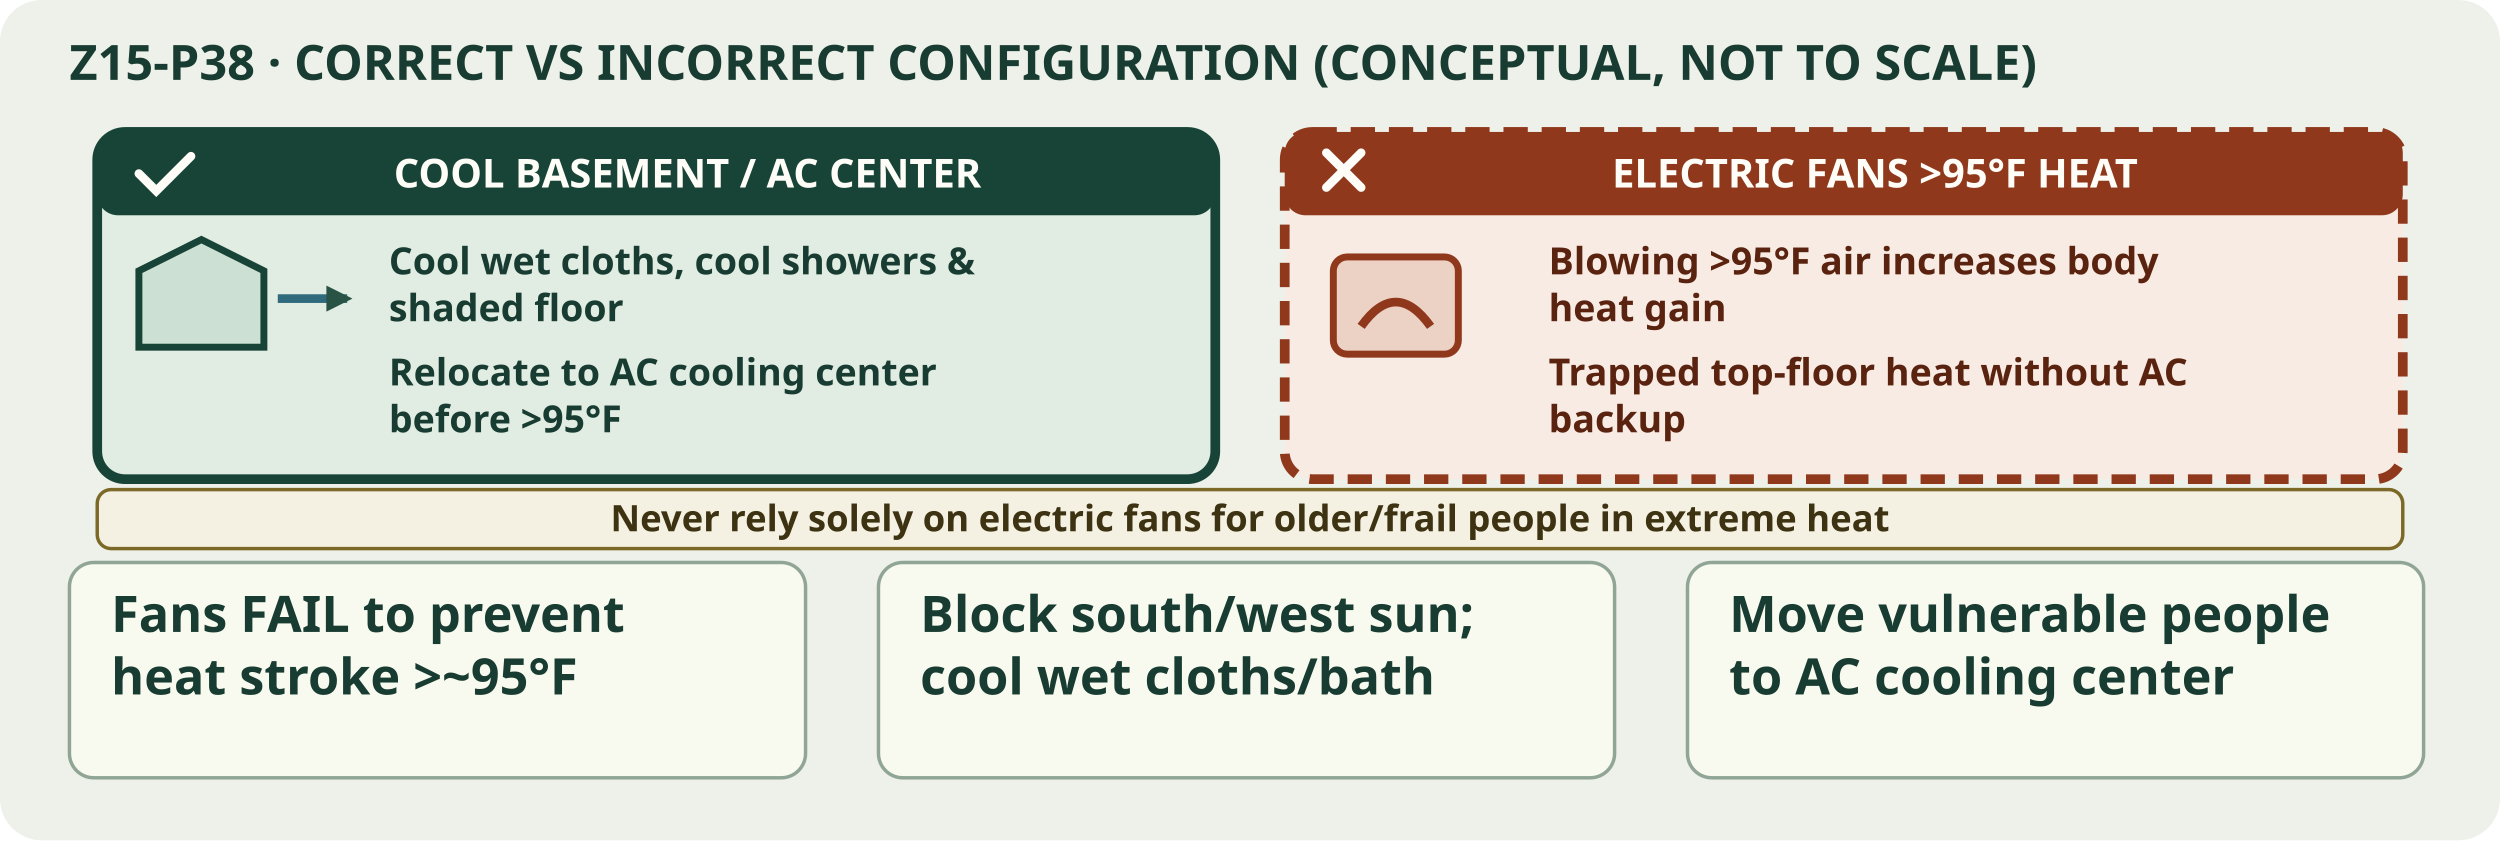
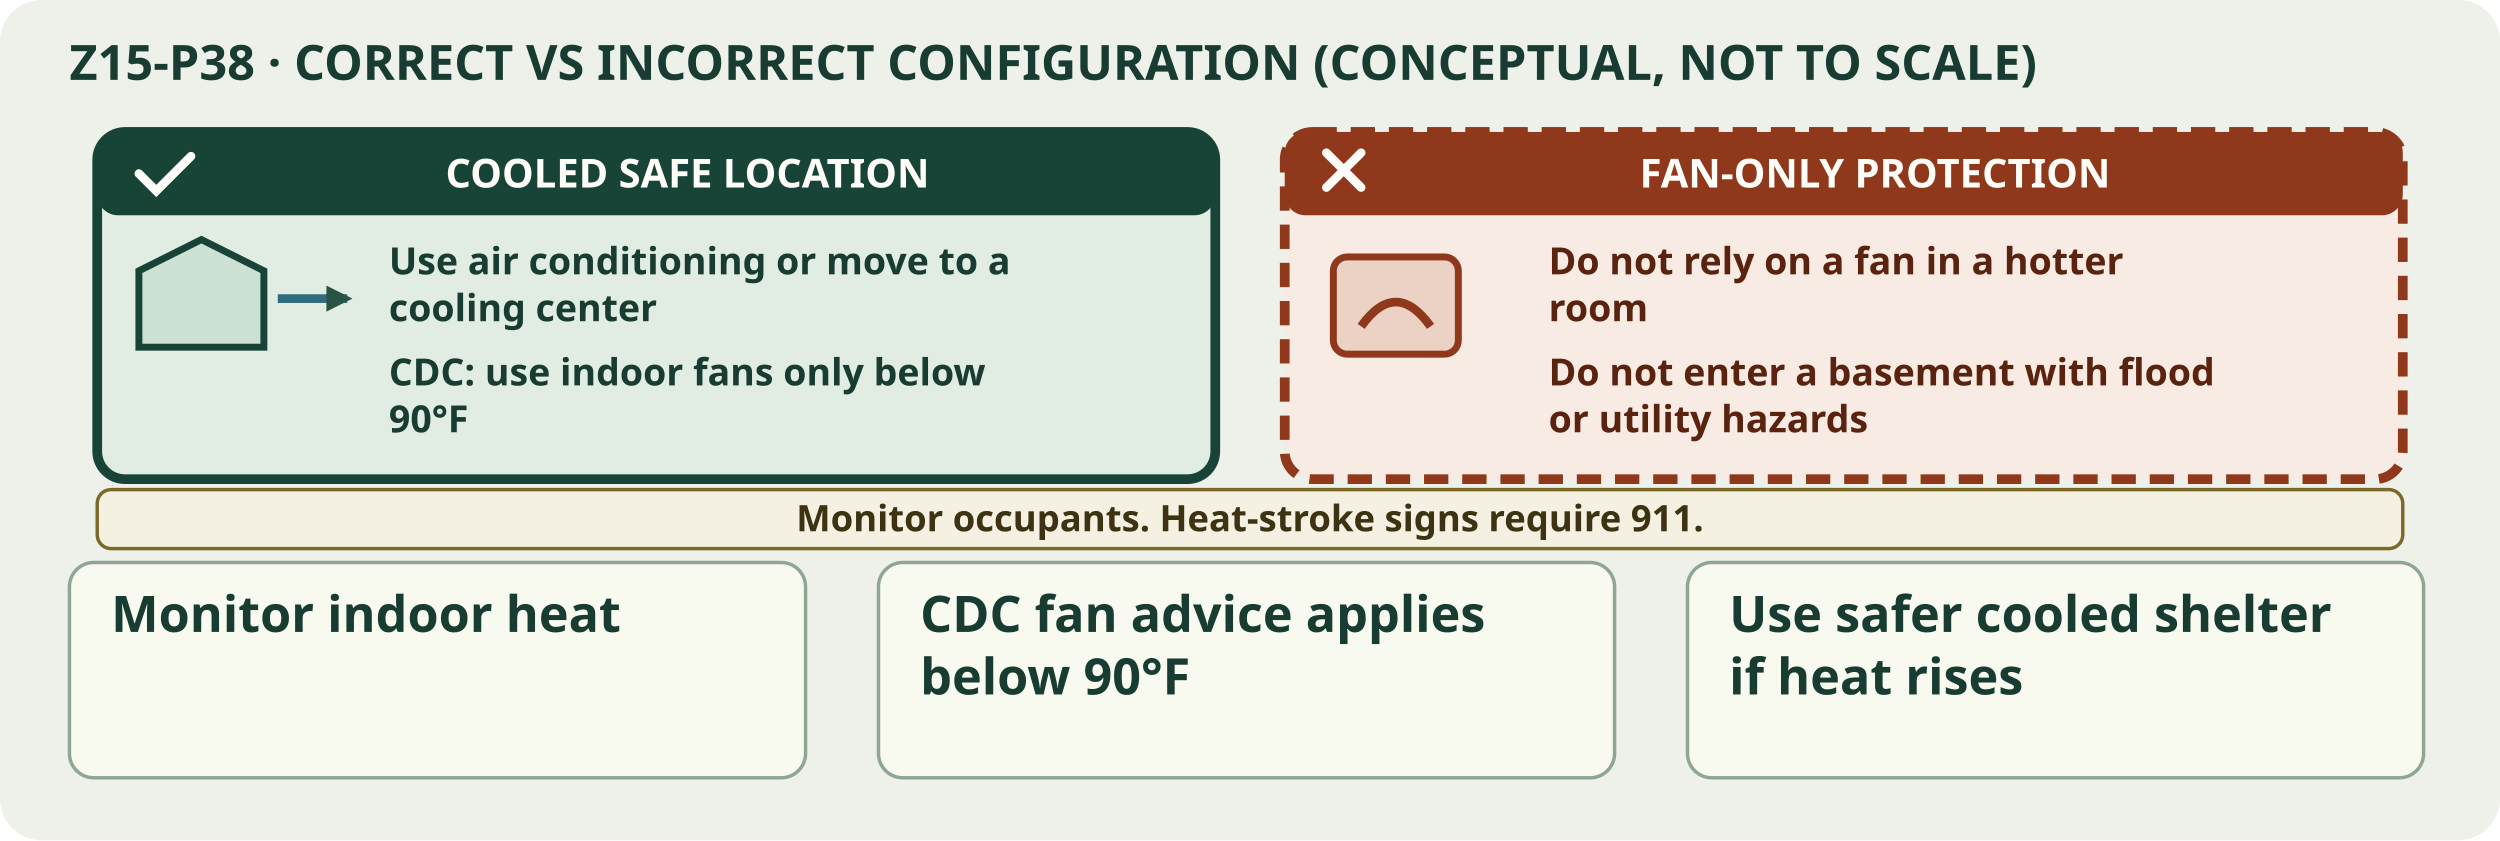
<svg xmlns="http://www.w3.org/2000/svg" viewBox="0 0 720 242" role="img" aria-labelledby="title desc">
  <defs>
    <marker id="arrow" viewBox="0 0 10 10" markerWidth="3" markerHeight="3" refX="8" refY="5" orient="auto">
      <path d="M0 0L10 5 0 10Z" fill="#285345" />
    </marker>
  </defs>
  <rect width="720" height="242" rx="12" fill="#edf1e9" />
  <g font-family="system-ui,sans-serif" font-size="14.5" font-weight="650" fill="#183c31">
    <text x="20" y="23" font-size="14" font-weight="700" fill="#183c31" text-anchor="start">Z15-P38 · CORRECT VS INCORRECT CONFIGURATION (CONCEPTUAL, NOT TO SCALE)</text>
    <g id="correct-vs-wrong-thermal-artwork">
      <rect x="28" y="38" width="322" height="100" rx="8" fill="#e1ece3" stroke="#184438" stroke-width="2.8" />
      <rect x="28" y="38" width="322" height="24" rx="6" fill="#184438" />
      <path d="M40 50l5 5 10-10" fill="none" stroke="#fffdf7" stroke-width="2.5" stroke-linecap="round" />
-       <text x="198" y="54" font-size="11.5" font-weight="650" fill="#fffdf7" text-anchor="middle">COOL BASEMENT / AC CENTER</text>
+       <text x="198" y="54" font-size="11.5" font-weight="650" fill="#fffdf7" text-anchor="middle">COOLED SAFE LOCATION</text>
      <path d="M40 100V78l18-9 18 9v22Z" fill="#cde0d4" stroke="#184438" stroke-width="2" />
      <path d="M80 86h20" stroke="#2f6b7d" stroke-width="2.5" marker-end="url(#arrow)" />
-       <text x="112" y="79.0" font-size="10.8" font-weight="650" fill="#183c31" text-anchor="start">Cool wet cloths, cool showers &amp;</text>
-       <text x="112" y="92.5" font-size="10.8" font-weight="650" fill="#183c31" text-anchor="start">shaded floor</text>
-       <text x="112" y="111.0" font-size="10.8" font-weight="650" fill="#183c31" text-anchor="start">Relocate to AC cooling center</text>
-       <text x="112" y="124.5" font-size="10.8" font-weight="650" fill="#183c31" text-anchor="start">before &gt;95°F</text>
+       <text x="112" y="79.0" font-size="10.8" font-weight="650" fill="#183c31" text-anchor="start">Use air conditioning or move to a</text>
+       <text x="112" y="92.5" font-size="10.8" font-weight="650" fill="#183c31" text-anchor="start">cooling center</text>
+       <text x="112" y="111.0" font-size="10.8" font-weight="650" fill="#183c31" text-anchor="start">CDC: use indoor fans only below</text>
+       <text x="112" y="124.5" font-size="10.8" font-weight="650" fill="#183c31" text-anchor="start">90°F</text>
      <rect x="370" y="38" width="322" height="100" rx="8" fill="#f8ebe3" stroke="#8f381c" stroke-width="2.8" stroke-dasharray="7 4" />
      <rect x="370" y="38" width="322" height="24" rx="6" fill="#8f381c" />
      <path d="M382 44l10 10m0-10l-10 10" fill="none" stroke="#fffdf7" stroke-width="2.5" stroke-linecap="round" />
-       <text x="540" y="54" font-size="11.5" font-weight="650" fill="#fffdf7" text-anchor="middle">ELECTRIC FANS &gt;95°F HEAT</text>
+       <text x="540" y="54" font-size="11.5" font-weight="650" fill="#fffdf7" text-anchor="middle">FAN-ONLY PROTECTION</text>
      <rect x="384" y="74" width="36" height="28" rx="4" fill="#ecd2c5" stroke="#8f381c" stroke-width="2" />
      <path d="M392 94q10-14 20 0" fill="none" stroke="#8f381c" stroke-width="2.5" />
-       <text x="446" y="79.0" font-size="10.8" font-weight="650" fill="#5a2310" text-anchor="start">Blowing &gt;95°F air increases body</text>
-       <text x="446" y="92.5" font-size="10.8" font-weight="650" fill="#5a2310" text-anchor="start">heat gain</text>
-       <text x="446" y="111.0" font-size="10.8" font-weight="650" fill="#5a2310" text-anchor="start">Trapped top-floor heat without AC</text>
-       <text x="446" y="124.5" font-size="10.8" font-weight="650" fill="#5a2310" text-anchor="start">backup</text>
+       <text x="446" y="79.0" font-size="10.8" font-weight="650" fill="#5a2310" text-anchor="start">Do not rely on a fan in a hotter</text>
+       <text x="446" y="92.5" font-size="10.8" font-weight="650" fill="#5a2310" text-anchor="start">room</text>
+       <text x="446" y="111.0" font-size="10.8" font-weight="650" fill="#5a2310" text-anchor="start">Do not enter a basement with flood</text>
+       <text x="446" y="124.5" font-size="10.8" font-weight="650" fill="#5a2310" text-anchor="start">or utility hazards</text>
      <rect x="28" y="141" width="664" height="17" rx="4" fill="#f5f1e2" stroke="#7c6928" />
-       <text x="360" y="153" font-size="10.5" font-weight="650" fill="#3d3312" text-anchor="middle">Never rely solely on electric fans for older/frail people in extreme heat</text>
+       <text x="360" y="153" font-size="10.5" font-weight="650" fill="#3d3312" text-anchor="middle">Monitor occupants. Heat-stroke signs require 911.</text>
    </g>
    <g id="stage-panels">
      <rect x="20" y="162" width="212" height="62" rx="7" fill="#f9faef" stroke="#90a595" />
-       <text x="32" y="182" font-size="14.5" font-weight="650" fill="#183c31" text-anchor="start">Fans FAIL to prevent</text>
-       <text x="32" y="200" font-size="14.5" font-weight="650" fill="#183c31" text-anchor="start">heat stroke &gt;~95°F</text>
+       <text x="32" y="182" font-size="14.5" font-weight="650" fill="#183c31" text-anchor="start">Monitor indoor heat</text>
      <rect x="253" y="162" width="212" height="62" rx="7" fill="#f9faef" stroke="#90a595" />
-       <text x="265" y="182" font-size="14.5" font-weight="650" fill="#183c31" text-anchor="start">Block south/west sun;</text>
-       <text x="265" y="200" font-size="14.5" font-weight="650" fill="#183c31" text-anchor="start">cool wet cloths/bath</text>
+       <text x="265" y="182" font-size="14.5" font-weight="650" fill="#183c31" text-anchor="start">CDC fan advice applies</text>
+       <text x="265" y="200" font-size="14.5" font-weight="650" fill="#183c31" text-anchor="start">below 90°F</text>
      <rect x="486" y="162" width="212" height="62" rx="7" fill="#f9faef" stroke="#90a595" />
-       <text x="498" y="182" font-size="14.5" font-weight="650" fill="#183c31" text-anchor="start">Move vulnerable people</text>
-       <text x="498" y="200" font-size="14.5" font-weight="650" fill="#183c31" text-anchor="start">to AC cooling center</text>
+       <text x="498" y="182" font-size="14.5" font-weight="650" fill="#183c31" text-anchor="start">Use safer cooled shelter</text>
+       <text x="498" y="200" font-size="14.5" font-weight="650" fill="#183c31" text-anchor="start">if heat rises</text>
    </g>
  </g>
</svg>
